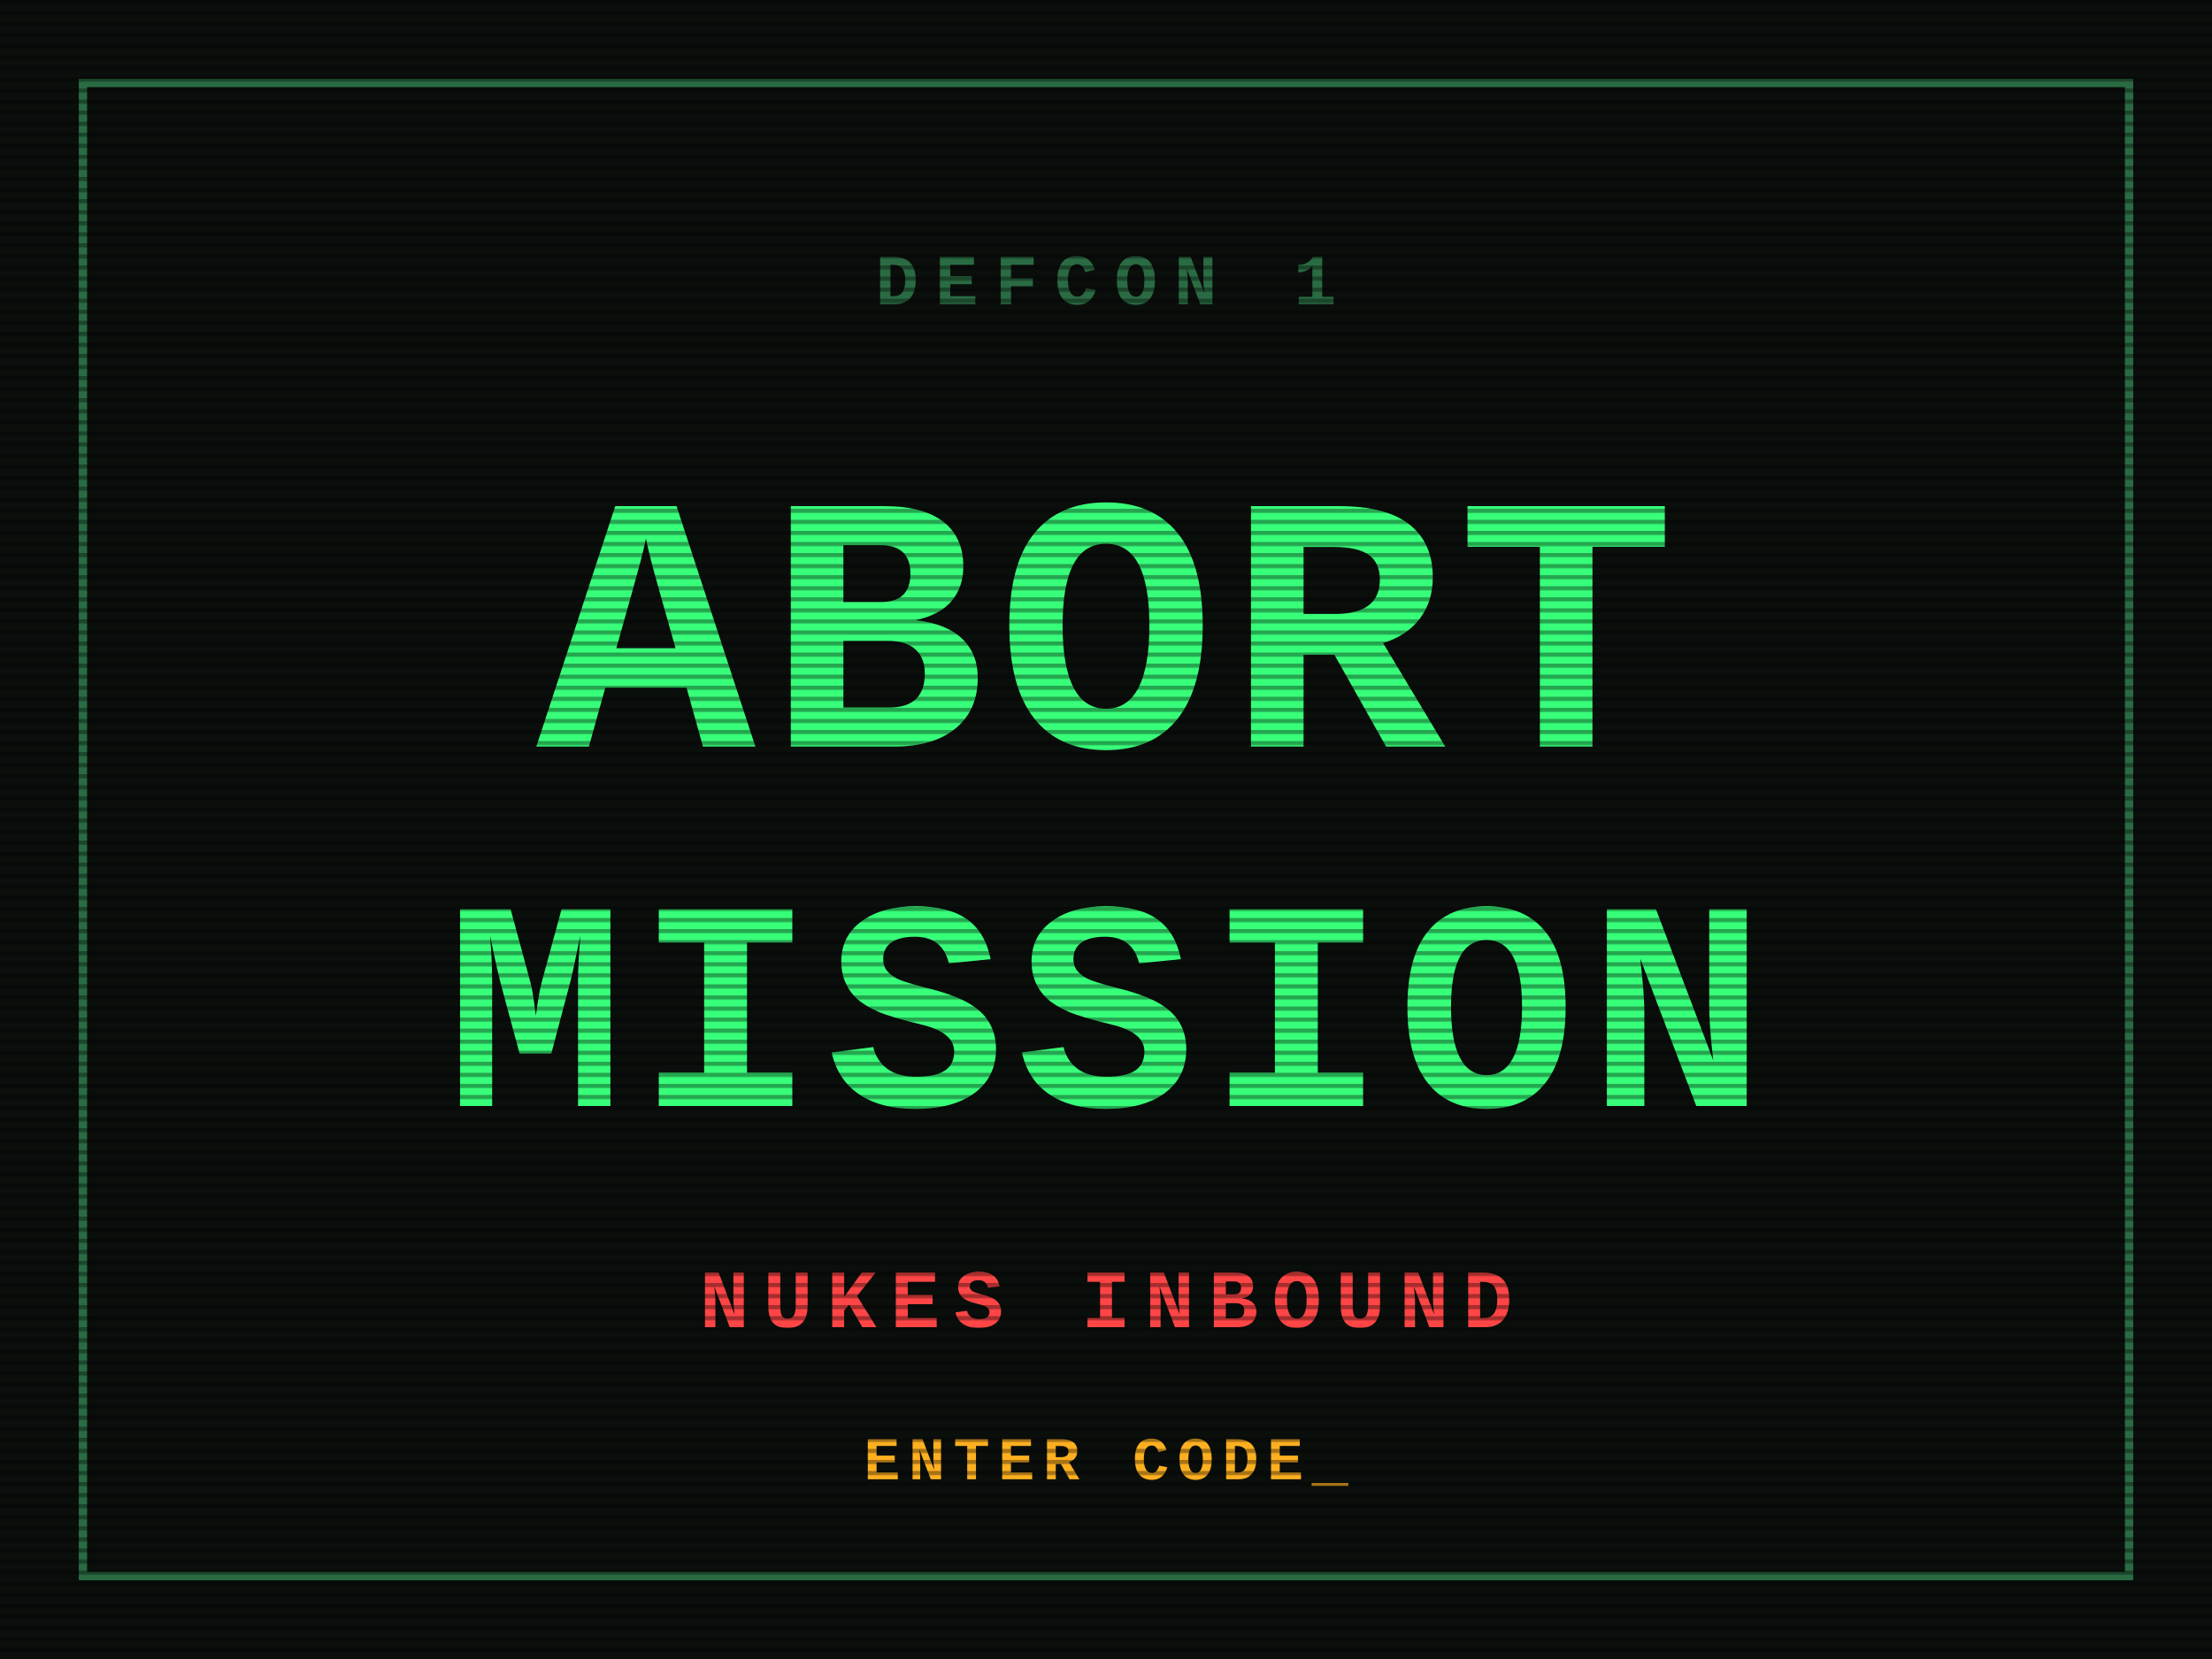
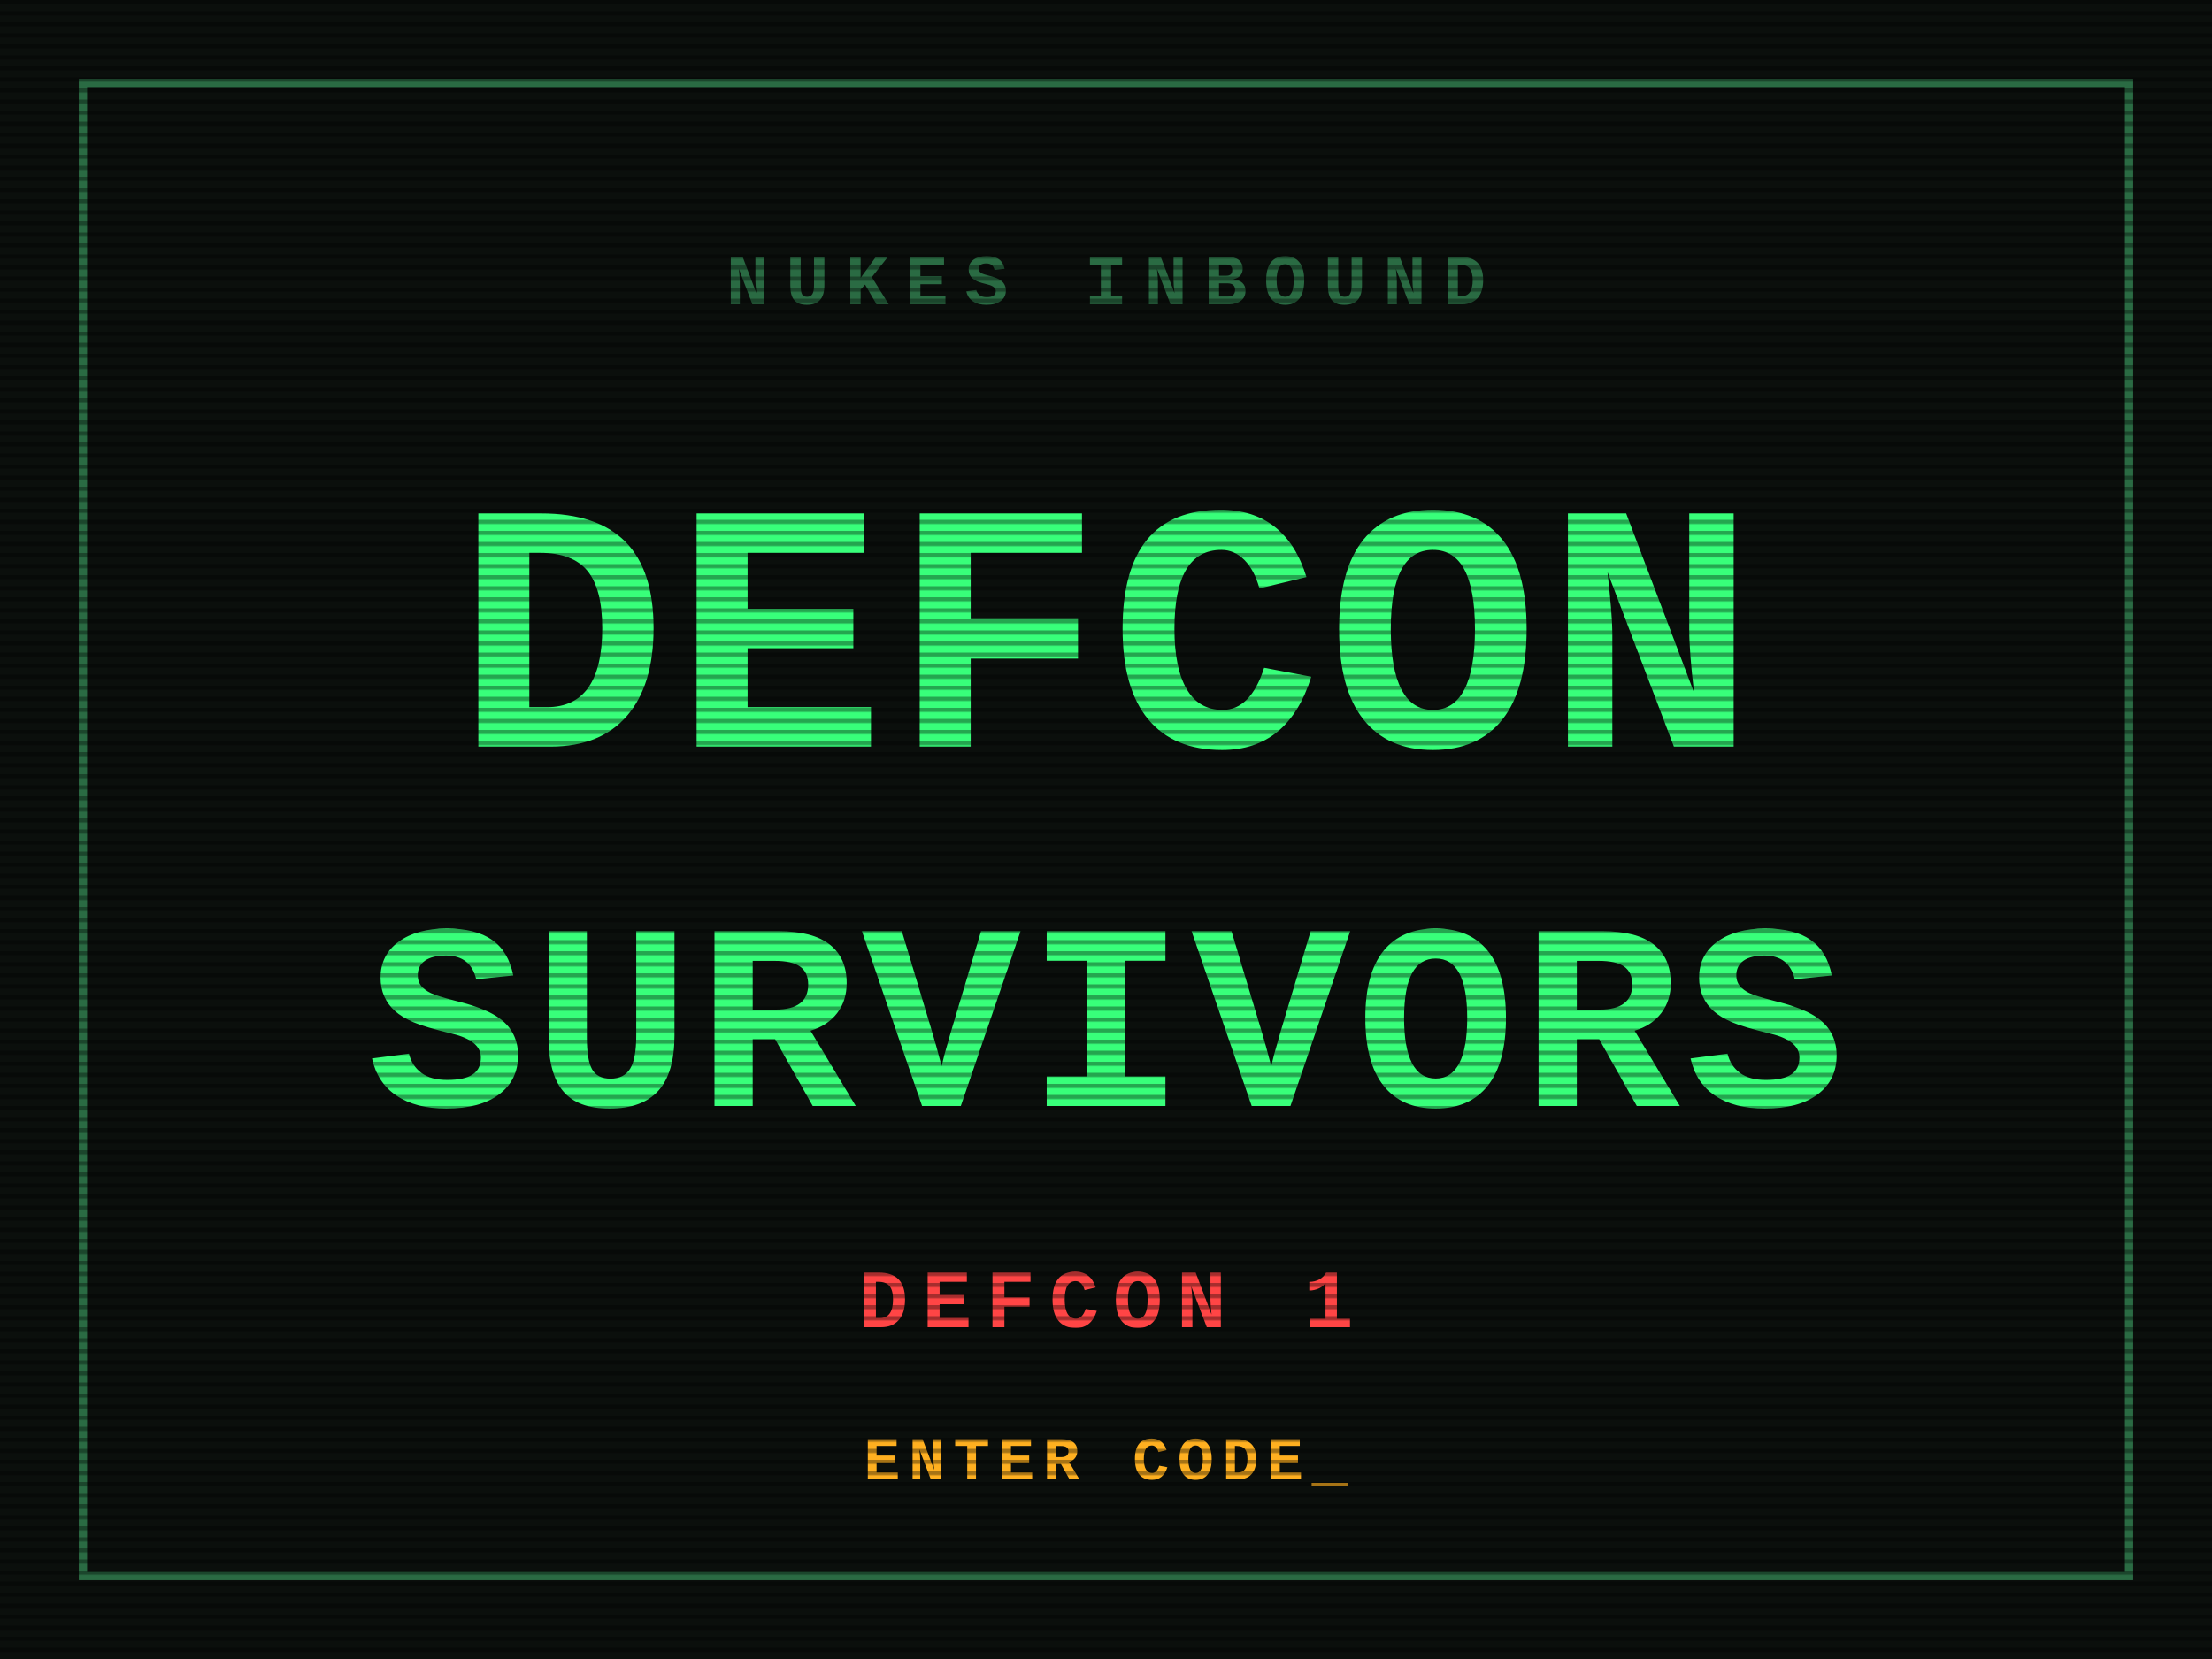
- <svg xmlns="http://www.w3.org/2000/svg" viewBox="0 0 800 600" role="img" aria-label="Abort Mission logo">
+ <svg xmlns="http://www.w3.org/2000/svg" viewBox="0 0 800 600" role="img" aria-label="DEFCON Survivors logo">
  <rect width="800" height="600" fill="#0b0f0c" />
  <rect x="30" y="30" width="740" height="540" fill="none" stroke="#2a6b43" stroke-width="3" />
  <g font-family="'Courier New', Courier, monospace" font-weight="bold" text-anchor="middle">
-     <text x="400" y="110" font-size="26" fill="#2a6b43" letter-spacing="6">DEFCON 1</text>
-     <text x="400" y="270" font-size="132" fill="#38ff7a" letter-spacing="4">ABORT</text>
-     <text x="400" y="400" font-size="108" fill="#38ff7a" letter-spacing="4">MISSION</text>
-     <text x="400" y="480" font-size="30" fill="#ff4545" letter-spacing="5">NUKES INBOUND</text>
+     <text x="400" y="110" font-size="26" fill="#2a6b43" letter-spacing="6">NUKES INBOUND</text>
+     <text x="400" y="270" font-size="128" fill="#38ff7a" letter-spacing="2">DEFCON</text>
+     <text x="400" y="400" font-size="96" fill="#38ff7a" letter-spacing="2">SURVIVORS</text>
+     <text x="400" y="480" font-size="30" fill="#ff4545" letter-spacing="5">DEFCON 1</text>
    <text x="400" y="535" font-size="22" fill="#ffb020" letter-spacing="3">ENTER CODE_</text>
  </g>
  <rect width="800" height="600" fill="url(#s)" opacity=".35" />
  <defs>
    <pattern id="s" width="4" height="4" patternUnits="userSpaceOnUse">
      <rect width="4" height="1.5" fill="#000" />
    </pattern>
  </defs>
</svg>
